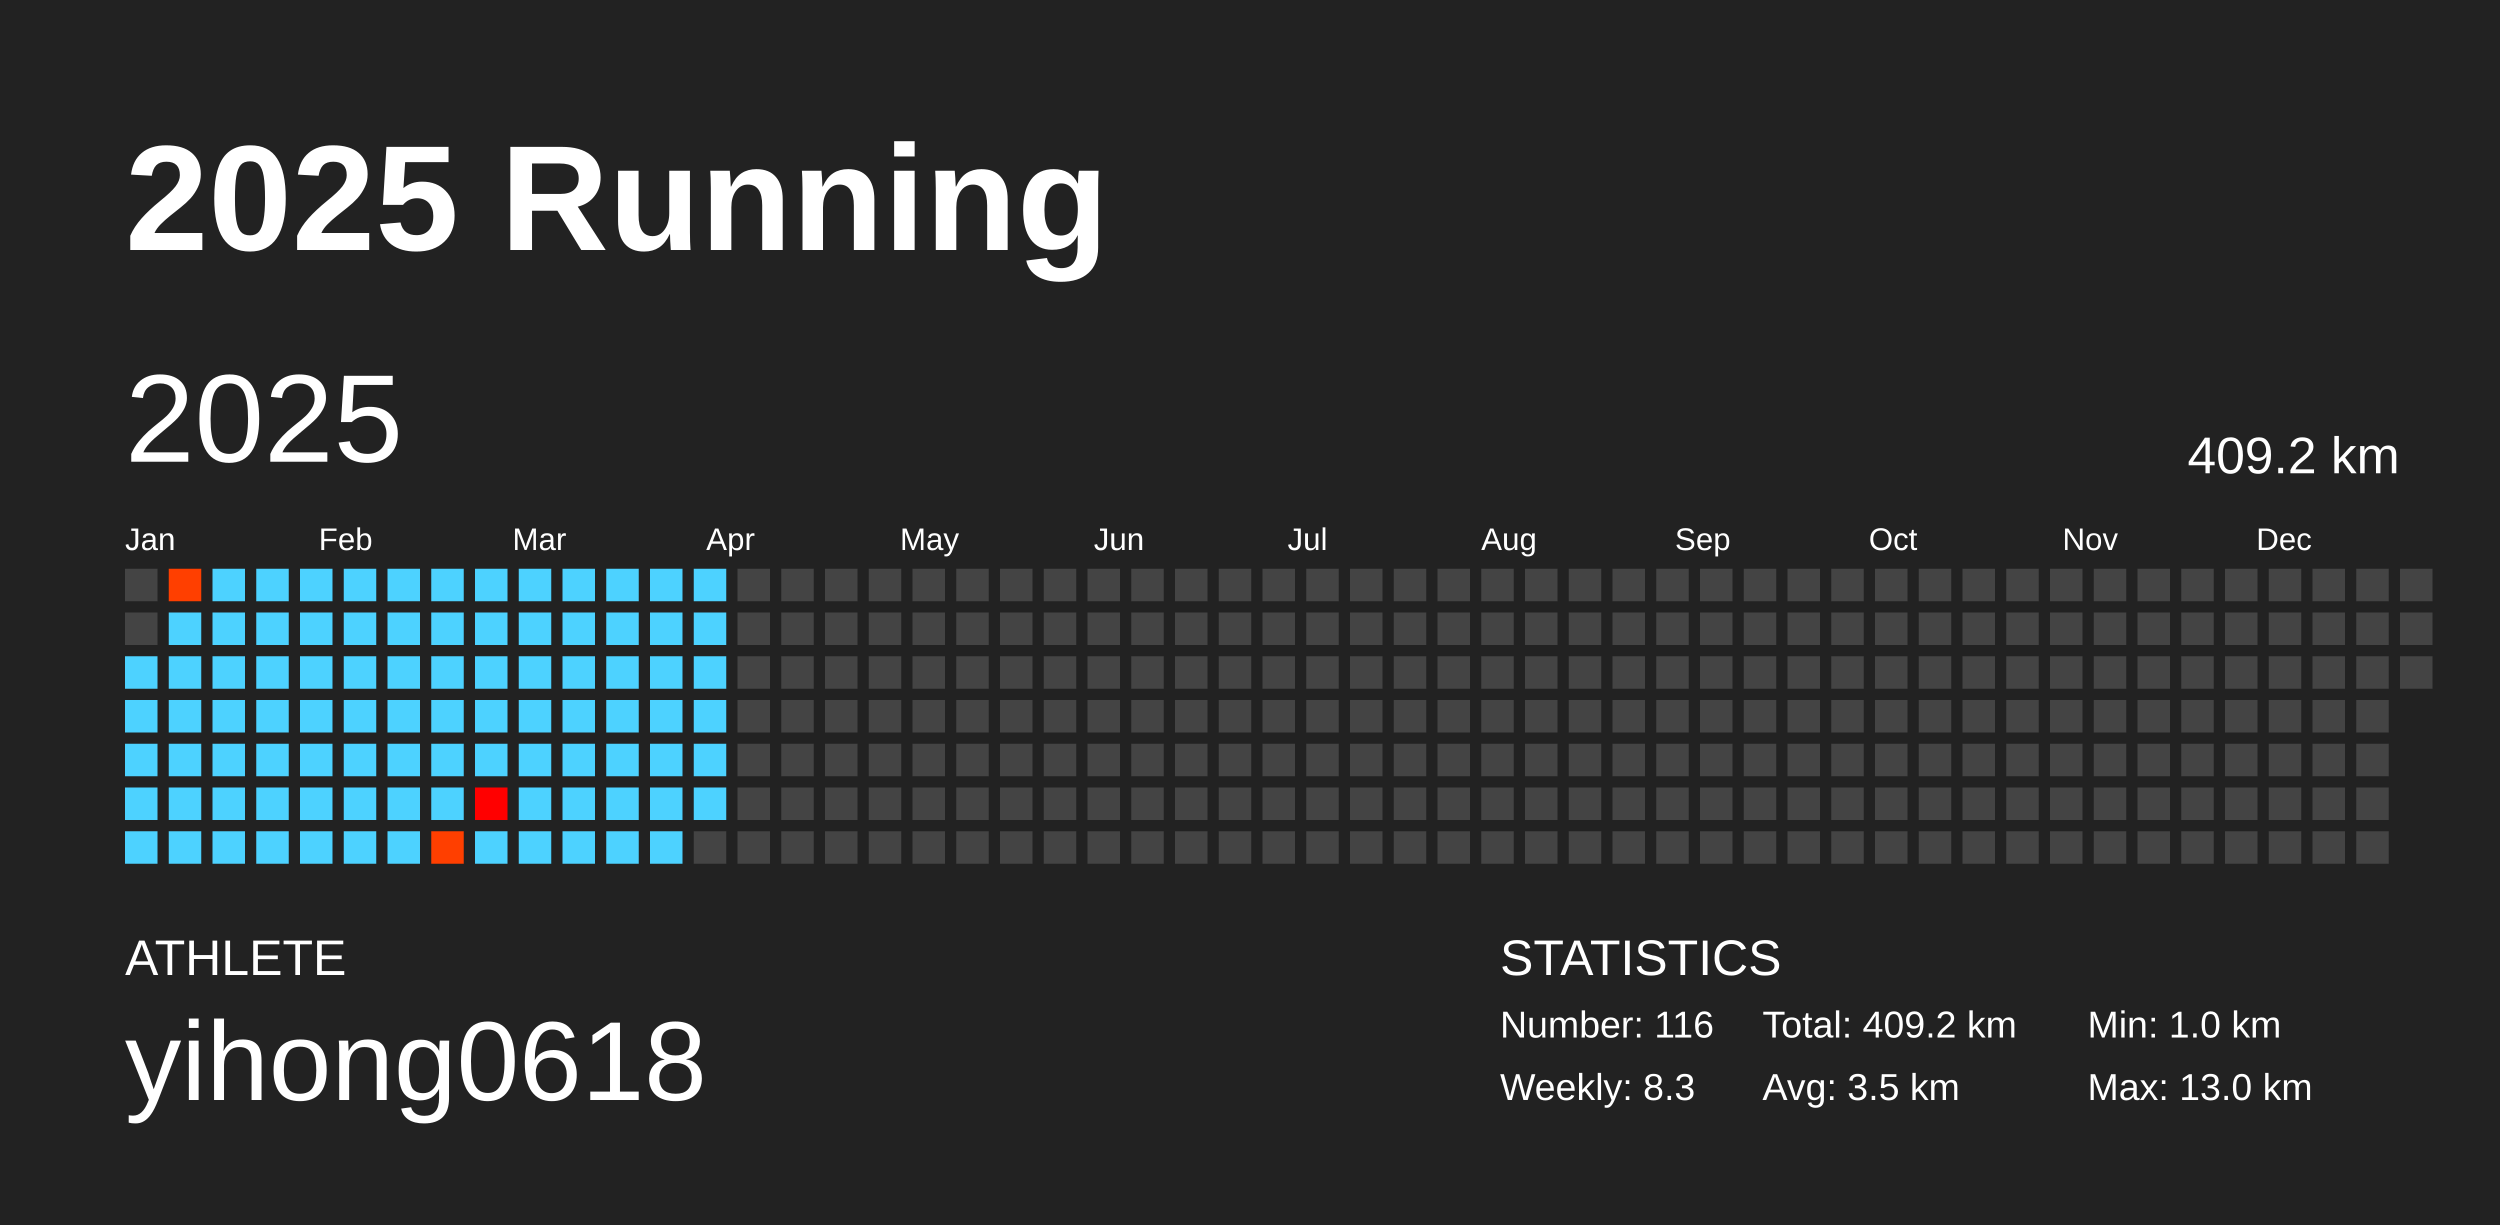
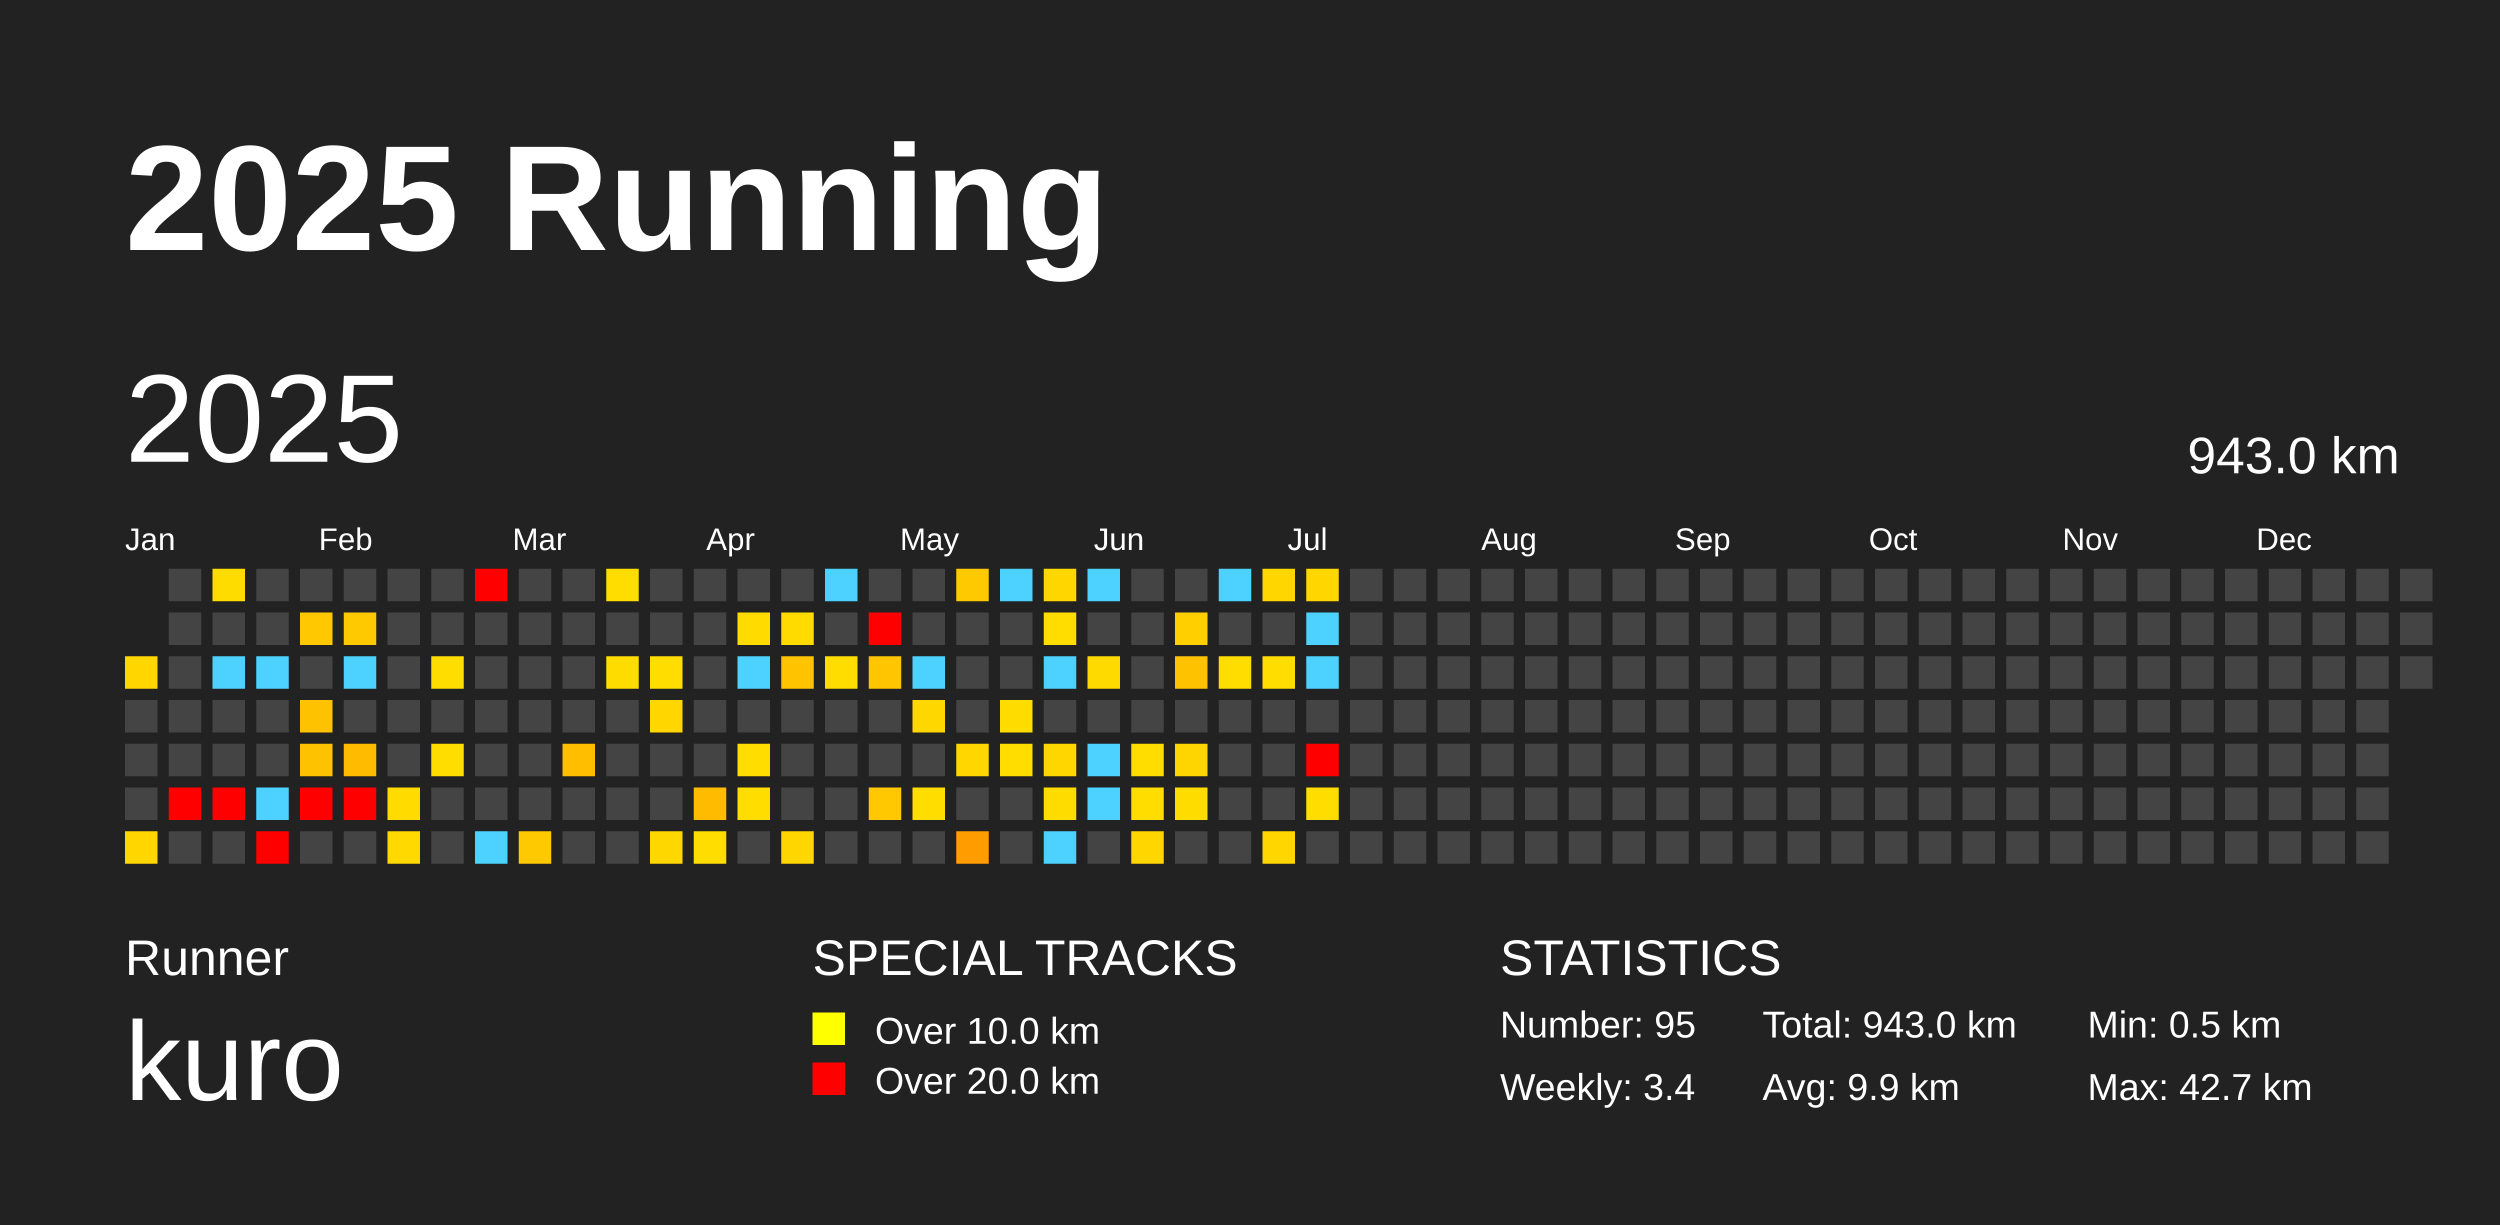
<svg xmlns="http://www.w3.org/2000/svg" baseProfile="full" height="98mm" version="1.1" viewBox="0,0,200,98" width="200mm">
  <defs />
  <rect fill="#222222" height="98" width="200" x="0" y="0" />
  <text fill="#FFFFFF" style="font-size:12px; font-family:Arial; font-weight:bold;" x="10" y="20">2025 Running</text>
-   <text fill="#FFFFFF" style="font-size:4px; font-family:Arial" x="10" y="78">ATHLETE</text>
-   <text fill="#FFFFFF" style="font-size:9px; font-family:Arial" x="10" y="88">yihong0618</text>
+   <text fill="#FFFFFF" style="font-size:4px; font-family:Arial" x="10" y="78">Runner</text>
+   <text fill="#FFFFFF" style="font-size:9px; font-family:Arial" x="10" y="88">kuro</text>
+   <text fill="#FFFFFF" style="font-size:4px; font-family:Arial" x="65" y="78">SPECIAL TRACKS</text>
+   <rect fill="yellow" height="2.6" width="2.6" x="65" y="81" />
+   <text fill="#FFFFFF" style="font-size:3px; font-family:Arial" x="70" y="83.5">Over 10.0 km</text>
+   <rect fill="red" height="2.6" width="2.6" x="65" y="85" />
+   <text fill="#FFFFFF" style="font-size:3px; font-family:Arial" x="70" y="87.5">Over 20.0 km</text>
  <text fill="#FFFFFF" style="font-size:4px; font-family:Arial" x="120" y="78">STATISTICS</text>
-   <text fill="#FFFFFF" style="font-size:3px; font-family:Arial" x="120" y="83">Number: 116</text>
-   <text fill="#FFFFFF" style="font-size:3px; font-family:Arial" x="120" y="88">Weekly: 8.3</text>
-   <text fill="#FFFFFF" style="font-size:3px; font-family:Arial" x="141" y="83">Total: 409.2 km</text>
-   <text fill="#FFFFFF" style="font-size:3px; font-family:Arial" x="141" y="88">Avg: 3.5 km</text>
-   <text fill="#FFFFFF" style="font-size:3px; font-family:Arial" x="167" y="83">Min: 1.0 km</text>
-   <text fill="#FFFFFF" style="font-size:3px; font-family:Arial" x="167" y="88">Max: 13.0 km</text>
+   <text fill="#FFFFFF" style="font-size:3px; font-family:Arial" x="120" y="83">Number: 95</text>
+   <text fill="#FFFFFF" style="font-size:3px; font-family:Arial" x="120" y="88">Weekly: 3.4</text>
+   <text fill="#FFFFFF" style="font-size:3px; font-family:Arial" x="141" y="83">Total: 943.0 km</text>
+   <text fill="#FFFFFF" style="font-size:3px; font-family:Arial" x="141" y="88">Avg: 9.9 km</text>
+   <text fill="#FFFFFF" style="font-size:3px; font-family:Arial" x="167" y="83">Min: 0.5 km</text>
+   <text fill="#FFFFFF" style="font-size:3px; font-family:Arial" x="167" y="88">Max: 42.7 km</text>
  <text dominant-baseline="hanging" fill="#FFFFFF" style="font-size:10.0px; font-family:Arial;" x="10" y="30">2025</text>
-   <text dominant-baseline="hanging" fill="#FFFFFF" style="font-size:4.125px; font-family:Arial;" x="175" y="35">409.2 km</text>
+   <text dominant-baseline="hanging" fill="#FFFFFF" style="font-size:4.125px; font-family:Arial;" x="175" y="35">943.0 km</text>
  <text fill="#FFFFFF" style="font-size:2.5px; font-family:Arial" x="10.0" y="44">Jan</text>
  <text fill="#FFFFFF" style="font-size:2.5px; font-family:Arial" x="25.5" y="44">Feb</text>
  <text fill="#FFFFFF" style="font-size:2.5px; font-family:Arial" x="41.0" y="44">Mar</text>
  <text fill="#FFFFFF" style="font-size:2.5px; font-family:Arial" x="56.5" y="44">Apr</text>
  <text fill="#FFFFFF" style="font-size:2.5px; font-family:Arial" x="72.0" y="44">May</text>
  <text fill="#FFFFFF" style="font-size:2.5px; font-family:Arial" x="87.5" y="44">Jun</text>
  <text fill="#FFFFFF" style="font-size:2.5px; font-family:Arial" x="103.0" y="44">Jul</text>
  <text fill="#FFFFFF" style="font-size:2.5px; font-family:Arial" x="118.5" y="44">Aug</text>
  <text fill="#FFFFFF" style="font-size:2.5px; font-family:Arial" x="134.0" y="44">Sep</text>
  <text fill="#FFFFFF" style="font-size:2.5px; font-family:Arial" x="149.5" y="44">Oct</text>
  <text fill="#FFFFFF" style="font-size:2.5px; font-family:Arial" x="165.0" y="44">Nov</text>
  <text fill="#FFFFFF" style="font-size:2.5px; font-family:Arial" x="180.5" y="44">Dec</text>
-   <rect fill="#444444" height="2.6" width="2.6" x="10.0" y="45.5" />
-   <rect fill="#444444" height="2.6" width="2.6" x="10.0" y="49.0" />
-   <rect fill="#4dd2ff" height="2.6" width="2.6" x="10.0" y="52.5" />
-   <rect fill="#4dd2ff" height="2.6" width="2.6" x="10.0" y="56.0" />
-   <rect fill="#4dd2ff" height="2.6" width="2.6" x="10.0" y="59.5" />
-   <rect fill="#4dd2ff" height="2.6" width="2.6" x="10.0" y="63.0" />
-   <rect fill="#4dd2ff" height="2.6" width="2.6" x="10.0" y="66.5" />
-   <rect fill="#ff3f00" height="2.6" width="2.6" x="13.5" y="45.5" />
-   <rect fill="#4dd2ff" height="2.6" width="2.6" x="13.5" y="49.0" />
-   <rect fill="#4dd2ff" height="2.6" width="2.6" x="13.5" y="52.5" />
-   <rect fill="#4dd2ff" height="2.6" width="2.6" x="13.5" y="56.0" />
-   <rect fill="#4dd2ff" height="2.6" width="2.6" x="13.5" y="59.5" />
-   <rect fill="#4dd2ff" height="2.6" width="2.6" x="13.5" y="63.0" />
-   <rect fill="#4dd2ff" height="2.6" width="2.6" x="13.5" y="66.5" />
-   <rect fill="#4dd2ff" height="2.6" width="2.6" x="17.0" y="45.5" />
-   <rect fill="#4dd2ff" height="2.6" width="2.6" x="17.0" y="49.0" />
+   <rect fill="#ffd600" height="2.6" width="2.6" x="10.0" y="52.5" />
+   <rect fill="#444444" height="2.6" width="2.6" x="10.0" y="56.0" />
+   <rect fill="#444444" height="2.6" width="2.6" x="10.0" y="59.5" />
+   <rect fill="#444444" height="2.6" width="2.6" x="10.0" y="63.0" />
+   <rect fill="#ffd600" height="2.6" width="2.6" x="10.0" y="66.5" />
+   <rect fill="#444444" height="2.6" width="2.6" x="13.5" y="45.5" />
+   <rect fill="#444444" height="2.6" width="2.6" x="13.5" y="49.0" />
+   <rect fill="#444444" height="2.6" width="2.6" x="13.5" y="52.5" />
+   <rect fill="#444444" height="2.6" width="2.6" x="13.5" y="56.0" />
+   <rect fill="#444444" height="2.6" width="2.6" x="13.5" y="59.5" />
+   <rect fill="red" height="2.6" width="2.6" x="13.5" y="63.0" />
+   <rect fill="#444444" height="2.6" width="2.6" x="13.5" y="66.5" />
+   <rect fill="#ffdc00" height="2.6" width="2.6" x="17.0" y="45.5" />
+   <rect fill="#444444" height="2.6" width="2.6" x="17.0" y="49.0" />
  <rect fill="#4dd2ff" height="2.6" width="2.6" x="17.0" y="52.5" />
-   <rect fill="#4dd2ff" height="2.6" width="2.6" x="17.0" y="56.0" />
-   <rect fill="#4dd2ff" height="2.6" width="2.6" x="17.0" y="59.5" />
-   <rect fill="#4dd2ff" height="2.6" width="2.6" x="17.0" y="63.0" />
-   <rect fill="#4dd2ff" height="2.6" width="2.6" x="17.0" y="66.5" />
-   <rect fill="#4dd2ff" height="2.6" width="2.6" x="20.5" y="45.5" />
-   <rect fill="#4dd2ff" height="2.6" width="2.6" x="20.5" y="49.0" />
+   <rect fill="#444444" height="2.6" width="2.6" x="17.0" y="56.0" />
+   <rect fill="#444444" height="2.6" width="2.6" x="17.0" y="59.5" />
+   <rect fill="red" height="2.6" width="2.6" x="17.0" y="63.0" />
+   <rect fill="#444444" height="2.6" width="2.6" x="17.0" y="66.5" />
+   <rect fill="#444444" height="2.6" width="2.6" x="20.5" y="45.5" />
+   <rect fill="#444444" height="2.6" width="2.6" x="20.5" y="49.0" />
  <rect fill="#4dd2ff" height="2.6" width="2.6" x="20.5" y="52.5" />
-   <rect fill="#4dd2ff" height="2.6" width="2.6" x="20.5" y="56.0" />
-   <rect fill="#4dd2ff" height="2.6" width="2.6" x="20.5" y="59.5" />
+   <rect fill="#444444" height="2.6" width="2.6" x="20.5" y="56.0" />
+   <rect fill="#444444" height="2.6" width="2.6" x="20.5" y="59.5" />
  <rect fill="#4dd2ff" height="2.6" width="2.6" x="20.5" y="63.0" />
-   <rect fill="#4dd2ff" height="2.6" width="2.6" x="20.5" y="66.5" />
-   <rect fill="#4dd2ff" height="2.6" width="2.6" x="24.0" y="45.5" />
-   <rect fill="#4dd2ff" height="2.6" width="2.6" x="24.0" y="49.0" />
-   <rect fill="#4dd2ff" height="2.6" width="2.6" x="24.0" y="52.5" />
-   <rect fill="#4dd2ff" height="2.6" width="2.6" x="24.0" y="56.0" />
-   <rect fill="#4dd2ff" height="2.6" width="2.6" x="24.0" y="59.5" />
-   <rect fill="#4dd2ff" height="2.6" width="2.6" x="24.0" y="63.0" />
-   <rect fill="#4dd2ff" height="2.6" width="2.6" x="24.0" y="66.5" />
-   <rect fill="#4dd2ff" height="2.6" width="2.6" x="27.5" y="45.5" />
-   <rect fill="#4dd2ff" height="2.6" width="2.6" x="27.5" y="49.0" />
+   <rect fill="red" height="2.6" width="2.6" x="20.5" y="66.5" />
+   <rect fill="#444444" height="2.6" width="2.6" x="24.0" y="45.5" />
+   <rect fill="#ffc800" height="2.6" width="2.6" x="24.0" y="49.0" />
+   <rect fill="#444444" height="2.6" width="2.6" x="24.0" y="52.5" />
+   <rect fill="#ffc200" height="2.6" width="2.6" x="24.0" y="56.0" />
+   <rect fill="#ffc200" height="2.6" width="2.6" x="24.0" y="59.5" />
+   <rect fill="red" height="2.6" width="2.6" x="24.0" y="63.0" />
+   <rect fill="#444444" height="2.6" width="2.6" x="24.0" y="66.5" />
+   <rect fill="#444444" height="2.6" width="2.6" x="27.5" y="45.5" />
+   <rect fill="#ffc900" height="2.6" width="2.6" x="27.5" y="49.0" />
  <rect fill="#4dd2ff" height="2.6" width="2.6" x="27.5" y="52.5" />
-   <rect fill="#4dd2ff" height="2.6" width="2.6" x="27.5" y="56.0" />
-   <rect fill="#4dd2ff" height="2.6" width="2.6" x="27.5" y="59.5" />
-   <rect fill="#4dd2ff" height="2.6" width="2.6" x="27.5" y="63.0" />
-   <rect fill="#4dd2ff" height="2.6" width="2.6" x="27.5" y="66.5" />
-   <rect fill="#4dd2ff" height="2.6" width="2.6" x="31.0" y="45.5" />
-   <rect fill="#4dd2ff" height="2.6" width="2.6" x="31.0" y="49.0" />
-   <rect fill="#4dd2ff" height="2.6" width="2.6" x="31.0" y="52.5" />
-   <rect fill="#4dd2ff" height="2.6" width="2.6" x="31.0" y="56.0" />
-   <rect fill="#4dd2ff" height="2.6" width="2.6" x="31.0" y="59.5" />
-   <rect fill="#4dd2ff" height="2.6" width="2.6" x="31.0" y="63.0" />
-   <rect fill="#4dd2ff" height="2.6" width="2.6" x="31.0" y="66.5" />
-   <rect fill="#4dd2ff" height="2.6" width="2.6" x="34.5" y="45.5" />
-   <rect fill="#4dd2ff" height="2.6" width="2.6" x="34.5" y="49.0" />
-   <rect fill="#4dd2ff" height="2.6" width="2.6" x="34.5" y="52.5" />
-   <rect fill="#4dd2ff" height="2.6" width="2.6" x="34.5" y="56.0" />
-   <rect fill="#4dd2ff" height="2.6" width="2.6" x="34.5" y="59.5" />
-   <rect fill="#4dd2ff" height="2.6" width="2.6" x="34.5" y="63.0" />
-   <rect fill="#ff3f00" height="2.6" width="2.6" x="34.5" y="66.5" />
-   <rect fill="#4dd2ff" height="2.6" width="2.6" x="38.0" y="45.5" />
-   <rect fill="#4dd2ff" height="2.6" width="2.6" x="38.0" y="49.0" />
-   <rect fill="#4dd2ff" height="2.6" width="2.6" x="38.0" y="52.5" />
-   <rect fill="#4dd2ff" height="2.6" width="2.6" x="38.0" y="56.0" />
-   <rect fill="#4dd2ff" height="2.6" width="2.6" x="38.0" y="59.5" />
-   <rect fill="#ff0000" height="2.6" width="2.6" x="38.0" y="63.0" />
+   <rect fill="#444444" height="2.6" width="2.6" x="27.5" y="56.0" />
+   <rect fill="#ffbb00" height="2.6" width="2.6" x="27.5" y="59.5" />
+   <rect fill="red" height="2.6" width="2.6" x="27.5" y="63.0" />
+   <rect fill="#444444" height="2.6" width="2.6" x="27.5" y="66.5" />
+   <rect fill="#444444" height="2.6" width="2.6" x="31.0" y="45.5" />
+   <rect fill="#444444" height="2.6" width="2.6" x="31.0" y="49.0" />
+   <rect fill="#444444" height="2.6" width="2.6" x="31.0" y="52.5" />
+   <rect fill="#444444" height="2.6" width="2.6" x="31.0" y="56.0" />
+   <rect fill="#444444" height="2.6" width="2.6" x="31.0" y="59.5" />
+   <rect fill="#ffdb00" height="2.6" width="2.6" x="31.0" y="63.0" />
+   <rect fill="#ffd900" height="2.6" width="2.6" x="31.0" y="66.5" />
+   <rect fill="#444444" height="2.6" width="2.6" x="34.5" y="45.5" />
+   <rect fill="#444444" height="2.6" width="2.6" x="34.5" y="49.0" />
+   <rect fill="#ffdd00" height="2.6" width="2.6" x="34.5" y="52.5" />
+   <rect fill="#444444" height="2.6" width="2.6" x="34.5" y="56.0" />
+   <rect fill="#ffdd00" height="2.6" width="2.6" x="34.5" y="59.5" />
+   <rect fill="#444444" height="2.6" width="2.6" x="34.5" y="63.0" />
+   <rect fill="#444444" height="2.6" width="2.6" x="34.5" y="66.5" />
+   <rect fill="red" height="2.6" width="2.6" x="38.0" y="45.5" />
+   <rect fill="#444444" height="2.6" width="2.6" x="38.0" y="49.0" />
+   <rect fill="#444444" height="2.6" width="2.6" x="38.0" y="52.5" />
+   <rect fill="#444444" height="2.6" width="2.6" x="38.0" y="56.0" />
+   <rect fill="#444444" height="2.6" width="2.6" x="38.0" y="59.5" />
+   <rect fill="#444444" height="2.6" width="2.6" x="38.0" y="63.0" />
  <rect fill="#4dd2ff" height="2.6" width="2.6" x="38.0" y="66.5" />
-   <rect fill="#4dd2ff" height="2.6" width="2.6" x="41.5" y="45.5" />
-   <rect fill="#4dd2ff" height="2.6" width="2.6" x="41.5" y="49.0" />
-   <rect fill="#4dd2ff" height="2.6" width="2.6" x="41.5" y="52.5" />
-   <rect fill="#4dd2ff" height="2.6" width="2.6" x="41.5" y="56.0" />
-   <rect fill="#4dd2ff" height="2.6" width="2.6" x="41.5" y="59.5" />
-   <rect fill="#4dd2ff" height="2.6" width="2.6" x="41.5" y="63.0" />
-   <rect fill="#4dd2ff" height="2.6" width="2.6" x="41.5" y="66.5" />
-   <rect fill="#4dd2ff" height="2.6" width="2.6" x="45.0" y="45.5" />
-   <rect fill="#4dd2ff" height="2.6" width="2.6" x="45.0" y="49.0" />
-   <rect fill="#4dd2ff" height="2.6" width="2.6" x="45.0" y="52.5" />
-   <rect fill="#4dd2ff" height="2.6" width="2.6" x="45.0" y="56.0" />
-   <rect fill="#4dd2ff" height="2.6" width="2.6" x="45.0" y="59.5" />
-   <rect fill="#4dd2ff" height="2.6" width="2.6" x="45.0" y="63.0" />
-   <rect fill="#4dd2ff" height="2.6" width="2.6" x="45.0" y="66.5" />
-   <rect fill="#4dd2ff" height="2.6" width="2.6" x="48.5" y="45.5" />
-   <rect fill="#4dd2ff" height="2.6" width="2.6" x="48.5" y="49.0" />
-   <rect fill="#4dd2ff" height="2.6" width="2.6" x="48.5" y="52.5" />
-   <rect fill="#4dd2ff" height="2.6" width="2.6" x="48.5" y="56.0" />
-   <rect fill="#4dd2ff" height="2.6" width="2.6" x="48.5" y="59.5" />
-   <rect fill="#4dd2ff" height="2.6" width="2.6" x="48.5" y="63.0" />
-   <rect fill="#4dd2ff" height="2.6" width="2.6" x="48.5" y="66.5" />
-   <rect fill="#4dd2ff" height="2.6" width="2.6" x="52.0" y="45.5" />
-   <rect fill="#4dd2ff" height="2.6" width="2.6" x="52.0" y="49.0" />
-   <rect fill="#4dd2ff" height="2.6" width="2.6" x="52.0" y="52.5" />
-   <rect fill="#4dd2ff" height="2.6" width="2.6" x="52.0" y="56.0" />
-   <rect fill="#4dd2ff" height="2.6" width="2.6" x="52.0" y="59.5" />
-   <rect fill="#4dd2ff" height="2.6" width="2.6" x="52.0" y="63.0" />
-   <rect fill="#4dd2ff" height="2.6" width="2.6" x="52.0" y="66.5" />
-   <rect fill="#4dd2ff" height="2.6" width="2.6" x="55.5" y="45.5" />
-   <rect fill="#4dd2ff" height="2.6" width="2.6" x="55.5" y="49.0" />
-   <rect fill="#4dd2ff" height="2.6" width="2.6" x="55.5" y="52.5" />
-   <rect fill="#4dd2ff" height="2.6" width="2.6" x="55.5" y="56.0" />
-   <rect fill="#4dd2ff" height="2.6" width="2.6" x="55.5" y="59.5" />
-   <rect fill="#4dd2ff" height="2.6" width="2.6" x="55.5" y="63.0" />
-   <rect fill="#444444" height="2.6" width="2.6" x="55.5" y="66.5" />
+   <rect fill="#444444" height="2.6" width="2.6" x="41.5" y="45.5" />
+   <rect fill="#444444" height="2.6" width="2.6" x="41.5" y="49.0" />
+   <rect fill="#444444" height="2.6" width="2.6" x="41.5" y="52.5" />
+   <rect fill="#444444" height="2.6" width="2.6" x="41.5" y="56.0" />
+   <rect fill="#444444" height="2.6" width="2.6" x="41.5" y="59.5" />
+   <rect fill="#444444" height="2.6" width="2.6" x="41.5" y="63.0" />
+   <rect fill="#ffc900" height="2.6" width="2.6" x="41.5" y="66.5" />
+   <rect fill="#444444" height="2.6" width="2.6" x="45.0" y="45.5" />
+   <rect fill="#444444" height="2.6" width="2.6" x="45.0" y="49.0" />
+   <rect fill="#444444" height="2.6" width="2.6" x="45.0" y="52.5" />
+   <rect fill="#444444" height="2.6" width="2.6" x="45.0" y="56.0" />
+   <rect fill="#ffbe00" height="2.6" width="2.6" x="45.0" y="59.5" />
+   <rect fill="#444444" height="2.6" width="2.6" x="45.0" y="63.0" />
+   <rect fill="#444444" height="2.6" width="2.6" x="45.0" y="66.5" />
+   <rect fill="#ffdd00" height="2.6" width="2.6" x="48.5" y="45.5" />
+   <rect fill="#444444" height="2.6" width="2.6" x="48.5" y="49.0" />
+   <rect fill="#ffdc00" height="2.6" width="2.6" x="48.5" y="52.5" />
+   <rect fill="#444444" height="2.6" width="2.6" x="48.5" y="56.0" />
+   <rect fill="#444444" height="2.6" width="2.6" x="48.5" y="59.5" />
+   <rect fill="#444444" height="2.6" width="2.6" x="48.5" y="63.0" />
+   <rect fill="#444444" height="2.6" width="2.6" x="48.5" y="66.5" />
+   <rect fill="#444444" height="2.6" width="2.6" x="52.0" y="45.5" />
+   <rect fill="#444444" height="2.6" width="2.6" x="52.0" y="49.0" />
+   <rect fill="#ffdd00" height="2.6" width="2.6" x="52.0" y="52.5" />
+   <rect fill="#ffd600" height="2.6" width="2.6" x="52.0" y="56.0" />
+   <rect fill="#444444" height="2.6" width="2.6" x="52.0" y="59.5" />
+   <rect fill="#444444" height="2.6" width="2.6" x="52.0" y="63.0" />
+   <rect fill="#ffd700" height="2.6" width="2.6" x="52.0" y="66.5" />
+   <rect fill="#444444" height="2.6" width="2.6" x="55.5" y="45.5" />
+   <rect fill="#444444" height="2.6" width="2.6" x="55.5" y="49.0" />
+   <rect fill="#444444" height="2.6" width="2.6" x="55.5" y="52.5" />
+   <rect fill="#444444" height="2.6" width="2.6" x="55.5" y="56.0" />
+   <rect fill="#444444" height="2.6" width="2.6" x="55.5" y="59.5" />
+   <rect fill="#ffbb00" height="2.6" width="2.6" x="55.5" y="63.0" />
+   <rect fill="#ffdd00" height="2.6" width="2.6" x="55.5" y="66.5" />
  <rect fill="#444444" height="2.6" width="2.6" x="59.0" y="45.5" />
-   <rect fill="#444444" height="2.6" width="2.6" x="59.0" y="49.0" />
-   <rect fill="#444444" height="2.6" width="2.6" x="59.0" y="52.5" />
+   <rect fill="#ffdb00" height="2.6" width="2.6" x="59.0" y="49.0" />
+   <rect fill="#4dd2ff" height="2.6" width="2.6" x="59.0" y="52.5" />
  <rect fill="#444444" height="2.6" width="2.6" x="59.0" y="56.0" />
-   <rect fill="#444444" height="2.6" width="2.6" x="59.0" y="59.5" />
-   <rect fill="#444444" height="2.6" width="2.6" x="59.0" y="63.0" />
+   <rect fill="#ffdd00" height="2.6" width="2.6" x="59.0" y="59.5" />
+   <rect fill="#ffdd00" height="2.6" width="2.6" x="59.0" y="63.0" />
  <rect fill="#444444" height="2.6" width="2.6" x="59.0" y="66.5" />
  <rect fill="#444444" height="2.6" width="2.6" x="62.5" y="45.5" />
-   <rect fill="#444444" height="2.6" width="2.6" x="62.5" y="49.0" />
-   <rect fill="#444444" height="2.6" width="2.6" x="62.5" y="52.5" />
+   <rect fill="#ffdb00" height="2.6" width="2.6" x="62.5" y="49.0" />
+   <rect fill="#ffc300" height="2.6" width="2.6" x="62.5" y="52.5" />
  <rect fill="#444444" height="2.6" width="2.6" x="62.5" y="56.0" />
  <rect fill="#444444" height="2.6" width="2.6" x="62.5" y="59.5" />
  <rect fill="#444444" height="2.6" width="2.6" x="62.5" y="63.0" />
-   <rect fill="#444444" height="2.6" width="2.6" x="62.5" y="66.5" />
-   <rect fill="#444444" height="2.6" width="2.6" x="66.0" y="45.5" />
+   <rect fill="#ffd600" height="2.6" width="2.6" x="62.5" y="66.5" />
+   <rect fill="#4dd2ff" height="2.6" width="2.6" x="66.0" y="45.5" />
  <rect fill="#444444" height="2.6" width="2.6" x="66.0" y="49.0" />
-   <rect fill="#444444" height="2.6" width="2.6" x="66.0" y="52.5" />
+   <rect fill="#ffdd00" height="2.6" width="2.6" x="66.0" y="52.5" />
  <rect fill="#444444" height="2.6" width="2.6" x="66.0" y="56.0" />
  <rect fill="#444444" height="2.6" width="2.6" x="66.0" y="59.5" />
  <rect fill="#444444" height="2.6" width="2.6" x="66.0" y="63.0" />
  <rect fill="#444444" height="2.6" width="2.6" x="66.0" y="66.5" />
  <rect fill="#444444" height="2.6" width="2.6" x="69.5" y="45.5" />
-   <rect fill="#444444" height="2.6" width="2.6" x="69.5" y="49.0" />
-   <rect fill="#444444" height="2.6" width="2.6" x="69.5" y="52.5" />
+   <rect fill="red" height="2.6" width="2.6" x="69.5" y="49.0" />
+   <rect fill="#ffc500" height="2.6" width="2.6" x="69.5" y="52.5" />
  <rect fill="#444444" height="2.6" width="2.6" x="69.5" y="56.0" />
  <rect fill="#444444" height="2.6" width="2.6" x="69.5" y="59.5" />
-   <rect fill="#444444" height="2.6" width="2.6" x="69.5" y="63.0" />
+   <rect fill="#ffc800" height="2.6" width="2.6" x="69.5" y="63.0" />
  <rect fill="#444444" height="2.6" width="2.6" x="69.5" y="66.5" />
  <rect fill="#444444" height="2.6" width="2.6" x="73.0" y="45.5" />
  <rect fill="#444444" height="2.6" width="2.6" x="73.0" y="49.0" />
-   <rect fill="#444444" height="2.6" width="2.6" x="73.0" y="52.5" />
-   <rect fill="#444444" height="2.6" width="2.6" x="73.0" y="56.0" />
+   <rect fill="#4dd2ff" height="2.6" width="2.6" x="73.0" y="52.5" />
+   <rect fill="#ffd700" height="2.6" width="2.6" x="73.0" y="56.0" />
  <rect fill="#444444" height="2.6" width="2.6" x="73.0" y="59.5" />
-   <rect fill="#444444" height="2.6" width="2.6" x="73.0" y="63.0" />
+   <rect fill="#ffdd00" height="2.6" width="2.6" x="73.0" y="63.0" />
  <rect fill="#444444" height="2.6" width="2.6" x="73.0" y="66.5" />
-   <rect fill="#444444" height="2.6" width="2.6" x="76.5" y="45.5" />
+   <rect fill="#ffc900" height="2.6" width="2.6" x="76.5" y="45.5" />
  <rect fill="#444444" height="2.6" width="2.6" x="76.5" y="49.0" />
  <rect fill="#444444" height="2.6" width="2.6" x="76.5" y="52.5" />
  <rect fill="#444444" height="2.6" width="2.6" x="76.5" y="56.0" />
-   <rect fill="#444444" height="2.6" width="2.6" x="76.5" y="59.5" />
+   <rect fill="#ffd600" height="2.6" width="2.6" x="76.5" y="59.5" />
  <rect fill="#444444" height="2.6" width="2.6" x="76.5" y="63.0" />
-   <rect fill="#444444" height="2.6" width="2.6" x="76.5" y="66.5" />
-   <rect fill="#444444" height="2.6" width="2.6" x="80.0" y="45.5" />
+   <rect fill="#ff9c00" height="2.6" width="2.6" x="76.5" y="66.5" />
+   <rect fill="#4dd2ff" height="2.6" width="2.6" x="80.0" y="45.5" />
  <rect fill="#444444" height="2.6" width="2.6" x="80.0" y="49.0" />
  <rect fill="#444444" height="2.6" width="2.6" x="80.0" y="52.5" />
-   <rect fill="#444444" height="2.6" width="2.6" x="80.0" y="56.0" />
-   <rect fill="#444444" height="2.6" width="2.6" x="80.0" y="59.5" />
+   <rect fill="#ffdc00" height="2.6" width="2.6" x="80.0" y="56.0" />
+   <rect fill="#ffdd00" height="2.6" width="2.6" x="80.0" y="59.5" />
  <rect fill="#444444" height="2.6" width="2.6" x="80.0" y="63.0" />
  <rect fill="#444444" height="2.6" width="2.6" x="80.0" y="66.5" />
-   <rect fill="#444444" height="2.6" width="2.6" x="83.5" y="45.5" />
-   <rect fill="#444444" height="2.6" width="2.6" x="83.5" y="49.0" />
-   <rect fill="#444444" height="2.6" width="2.6" x="83.5" y="52.5" />
+   <rect fill="#ffd600" height="2.6" width="2.6" x="83.5" y="45.5" />
+   <rect fill="#ffdd00" height="2.6" width="2.6" x="83.5" y="49.0" />
+   <rect fill="#4dd2ff" height="2.6" width="2.6" x="83.5" y="52.5" />
  <rect fill="#444444" height="2.6" width="2.6" x="83.5" y="56.0" />
-   <rect fill="#444444" height="2.6" width="2.6" x="83.5" y="59.5" />
-   <rect fill="#444444" height="2.6" width="2.6" x="83.5" y="63.0" />
-   <rect fill="#444444" height="2.6" width="2.6" x="83.5" y="66.5" />
-   <rect fill="#444444" height="2.6" width="2.6" x="87.0" y="45.5" />
+   <rect fill="#ffd600" height="2.6" width="2.6" x="83.5" y="59.5" />
+   <rect fill="#ffdc00" height="2.6" width="2.6" x="83.5" y="63.0" />
+   <rect fill="#4dd2ff" height="2.6" width="2.6" x="83.5" y="66.5" />
+   <rect fill="#4dd2ff" height="2.6" width="2.6" x="87.0" y="45.5" />
  <rect fill="#444444" height="2.6" width="2.6" x="87.0" y="49.0" />
-   <rect fill="#444444" height="2.6" width="2.6" x="87.0" y="52.5" />
+   <rect fill="#ffda00" height="2.6" width="2.6" x="87.0" y="52.5" />
  <rect fill="#444444" height="2.6" width="2.6" x="87.0" y="56.0" />
-   <rect fill="#444444" height="2.6" width="2.6" x="87.0" y="59.5" />
-   <rect fill="#444444" height="2.6" width="2.6" x="87.0" y="63.0" />
+   <rect fill="#4dd2ff" height="2.6" width="2.6" x="87.0" y="59.5" />
+   <rect fill="#4dd2ff" height="2.6" width="2.6" x="87.0" y="63.0" />
  <rect fill="#444444" height="2.6" width="2.6" x="87.0" y="66.5" />
  <rect fill="#444444" height="2.6" width="2.6" x="90.5" y="45.5" />
  <rect fill="#444444" height="2.6" width="2.6" x="90.5" y="49.0" />
  <rect fill="#444444" height="2.6" width="2.6" x="90.5" y="52.5" />
  <rect fill="#444444" height="2.6" width="2.6" x="90.5" y="56.0" />
-   <rect fill="#444444" height="2.6" width="2.6" x="90.5" y="59.5" />
-   <rect fill="#444444" height="2.6" width="2.6" x="90.5" y="63.0" />
-   <rect fill="#444444" height="2.6" width="2.6" x="90.5" y="66.5" />
+   <rect fill="#ffdd00" height="2.6" width="2.6" x="90.5" y="59.5" />
+   <rect fill="#ffdd00" height="2.6" width="2.6" x="90.5" y="63.0" />
+   <rect fill="#ffd600" height="2.6" width="2.6" x="90.5" y="66.5" />
  <rect fill="#444444" height="2.6" width="2.6" x="94.0" y="45.5" />
-   <rect fill="#444444" height="2.6" width="2.6" x="94.0" y="49.0" />
-   <rect fill="#444444" height="2.6" width="2.6" x="94.0" y="52.5" />
+   <rect fill="#ffcf00" height="2.6" width="2.6" x="94.0" y="49.0" />
+   <rect fill="#ffc200" height="2.6" width="2.6" x="94.0" y="52.5" />
  <rect fill="#444444" height="2.6" width="2.6" x="94.0" y="56.0" />
-   <rect fill="#444444" height="2.6" width="2.6" x="94.0" y="59.5" />
-   <rect fill="#444444" height="2.6" width="2.6" x="94.0" y="63.0" />
+   <rect fill="#ffd500" height="2.6" width="2.6" x="94.0" y="59.5" />
+   <rect fill="#ffdc00" height="2.6" width="2.6" x="94.0" y="63.0" />
  <rect fill="#444444" height="2.6" width="2.6" x="94.0" y="66.5" />
-   <rect fill="#444444" height="2.6" width="2.6" x="97.5" y="45.5" />
+   <rect fill="#4dd2ff" height="2.6" width="2.6" x="97.5" y="45.5" />
  <rect fill="#444444" height="2.6" width="2.6" x="97.5" y="49.0" />
-   <rect fill="#444444" height="2.6" width="2.6" x="97.5" y="52.5" />
+   <rect fill="#ffdd00" height="2.6" width="2.6" x="97.5" y="52.5" />
  <rect fill="#444444" height="2.6" width="2.6" x="97.5" y="56.0" />
  <rect fill="#444444" height="2.6" width="2.6" x="97.5" y="59.5" />
  <rect fill="#444444" height="2.6" width="2.6" x="97.5" y="63.0" />
  <rect fill="#444444" height="2.6" width="2.6" x="97.5" y="66.5" />
-   <rect fill="#444444" height="2.6" width="2.6" x="101.0" y="45.5" />
+   <rect fill="#ffd600" height="2.6" width="2.6" x="101.0" y="45.5" />
  <rect fill="#444444" height="2.6" width="2.6" x="101.0" y="49.0" />
-   <rect fill="#444444" height="2.6" width="2.6" x="101.0" y="52.5" />
+   <rect fill="#ffdd00" height="2.6" width="2.6" x="101.0" y="52.5" />
  <rect fill="#444444" height="2.6" width="2.6" x="101.0" y="56.0" />
  <rect fill="#444444" height="2.6" width="2.6" x="101.0" y="59.5" />
  <rect fill="#444444" height="2.6" width="2.6" x="101.0" y="63.0" />
-   <rect fill="#444444" height="2.6" width="2.6" x="101.0" y="66.5" />
-   <rect fill="#444444" height="2.6" width="2.6" x="104.5" y="45.5" />
-   <rect fill="#444444" height="2.6" width="2.6" x="104.5" y="49.0" />
-   <rect fill="#444444" height="2.6" width="2.6" x="104.5" y="52.5" />
+   <rect fill="#ffd600" height="2.6" width="2.6" x="101.0" y="66.5" />
+   <rect fill="#ffd600" height="2.6" width="2.6" x="104.5" y="45.5" />
+   <rect fill="#4dd2ff" height="2.6" width="2.6" x="104.5" y="49.0" />
+   <rect fill="#4dd2ff" height="2.6" width="2.6" x="104.5" y="52.5" />
  <rect fill="#444444" height="2.6" width="2.6" x="104.5" y="56.0" />
-   <rect fill="#444444" height="2.6" width="2.6" x="104.5" y="59.5" />
-   <rect fill="#444444" height="2.6" width="2.6" x="104.5" y="63.0" />
+   <rect fill="red" height="2.6" width="2.6" x="104.5" y="59.5" />
+   <rect fill="#ffdd00" height="2.6" width="2.6" x="104.5" y="63.0" />
  <rect fill="#444444" height="2.6" width="2.6" x="104.5" y="66.5" />
  <rect fill="#444444" height="2.6" width="2.6" x="108.0" y="45.5" />
  <rect fill="#444444" height="2.6" width="2.6" x="108.0" y="49.0" />
  <rect fill="#444444" height="2.6" width="2.6" x="108.0" y="52.5" />
  <rect fill="#444444" height="2.6" width="2.6" x="108.0" y="56.0" />
  <rect fill="#444444" height="2.6" width="2.6" x="108.0" y="59.5" />
  <rect fill="#444444" height="2.6" width="2.6" x="108.0" y="63.0" />
  <rect fill="#444444" height="2.6" width="2.6" x="108.0" y="66.5" />
  <rect fill="#444444" height="2.6" width="2.6" x="111.5" y="45.5" />
  <rect fill="#444444" height="2.6" width="2.6" x="111.5" y="49.0" />
  <rect fill="#444444" height="2.6" width="2.6" x="111.5" y="52.5" />
  <rect fill="#444444" height="2.6" width="2.6" x="111.5" y="56.0" />
  <rect fill="#444444" height="2.6" width="2.6" x="111.5" y="59.5" />
  <rect fill="#444444" height="2.6" width="2.6" x="111.5" y="63.0" />
  <rect fill="#444444" height="2.6" width="2.6" x="111.5" y="66.5" />
  <rect fill="#444444" height="2.6" width="2.6" x="115.0" y="45.5" />
  <rect fill="#444444" height="2.6" width="2.6" x="115.0" y="49.0" />
  <rect fill="#444444" height="2.6" width="2.6" x="115.0" y="52.5" />
  <rect fill="#444444" height="2.6" width="2.6" x="115.0" y="56.0" />
  <rect fill="#444444" height="2.6" width="2.6" x="115.0" y="59.5" />
  <rect fill="#444444" height="2.6" width="2.6" x="115.0" y="63.0" />
  <rect fill="#444444" height="2.6" width="2.6" x="115.0" y="66.5" />
  <rect fill="#444444" height="2.6" width="2.6" x="118.5" y="45.5" />
  <rect fill="#444444" height="2.6" width="2.6" x="118.5" y="49.0" />
  <rect fill="#444444" height="2.6" width="2.6" x="118.5" y="52.5" />
  <rect fill="#444444" height="2.6" width="2.6" x="118.5" y="56.0" />
  <rect fill="#444444" height="2.6" width="2.6" x="118.5" y="59.5" />
  <rect fill="#444444" height="2.6" width="2.6" x="118.5" y="63.0" />
  <rect fill="#444444" height="2.6" width="2.6" x="118.5" y="66.5" />
  <rect fill="#444444" height="2.6" width="2.6" x="122.0" y="45.5" />
  <rect fill="#444444" height="2.6" width="2.6" x="122.0" y="49.0" />
  <rect fill="#444444" height="2.6" width="2.6" x="122.0" y="52.5" />
  <rect fill="#444444" height="2.6" width="2.6" x="122.0" y="56.0" />
  <rect fill="#444444" height="2.6" width="2.6" x="122.0" y="59.5" />
  <rect fill="#444444" height="2.6" width="2.6" x="122.0" y="63.0" />
  <rect fill="#444444" height="2.6" width="2.6" x="122.0" y="66.5" />
  <rect fill="#444444" height="2.6" width="2.6" x="125.5" y="45.5" />
  <rect fill="#444444" height="2.6" width="2.6" x="125.5" y="49.0" />
  <rect fill="#444444" height="2.6" width="2.6" x="125.5" y="52.5" />
  <rect fill="#444444" height="2.6" width="2.6" x="125.5" y="56.0" />
  <rect fill="#444444" height="2.6" width="2.6" x="125.5" y="59.5" />
  <rect fill="#444444" height="2.6" width="2.6" x="125.5" y="63.0" />
  <rect fill="#444444" height="2.6" width="2.6" x="125.5" y="66.5" />
  <rect fill="#444444" height="2.6" width="2.6" x="129.0" y="45.5" />
  <rect fill="#444444" height="2.6" width="2.6" x="129.0" y="49.0" />
  <rect fill="#444444" height="2.6" width="2.6" x="129.0" y="52.5" />
  <rect fill="#444444" height="2.6" width="2.6" x="129.0" y="56.0" />
  <rect fill="#444444" height="2.6" width="2.6" x="129.0" y="59.5" />
  <rect fill="#444444" height="2.6" width="2.6" x="129.0" y="63.0" />
  <rect fill="#444444" height="2.6" width="2.6" x="129.0" y="66.5" />
  <rect fill="#444444" height="2.6" width="2.6" x="132.5" y="45.5" />
  <rect fill="#444444" height="2.6" width="2.6" x="132.5" y="49.0" />
  <rect fill="#444444" height="2.6" width="2.6" x="132.5" y="52.5" />
  <rect fill="#444444" height="2.6" width="2.6" x="132.5" y="56.0" />
  <rect fill="#444444" height="2.6" width="2.6" x="132.5" y="59.5" />
  <rect fill="#444444" height="2.6" width="2.6" x="132.5" y="63.0" />
  <rect fill="#444444" height="2.6" width="2.6" x="132.5" y="66.5" />
  <rect fill="#444444" height="2.6" width="2.6" x="136.0" y="45.5" />
  <rect fill="#444444" height="2.6" width="2.6" x="136.0" y="49.0" />
  <rect fill="#444444" height="2.6" width="2.6" x="136.0" y="52.5" />
  <rect fill="#444444" height="2.6" width="2.6" x="136.0" y="56.0" />
  <rect fill="#444444" height="2.6" width="2.6" x="136.0" y="59.5" />
  <rect fill="#444444" height="2.6" width="2.6" x="136.0" y="63.0" />
  <rect fill="#444444" height="2.6" width="2.6" x="136.0" y="66.5" />
  <rect fill="#444444" height="2.6" width="2.6" x="139.5" y="45.5" />
  <rect fill="#444444" height="2.6" width="2.6" x="139.5" y="49.0" />
  <rect fill="#444444" height="2.6" width="2.6" x="139.5" y="52.5" />
  <rect fill="#444444" height="2.6" width="2.6" x="139.5" y="56.0" />
  <rect fill="#444444" height="2.6" width="2.6" x="139.5" y="59.5" />
  <rect fill="#444444" height="2.6" width="2.6" x="139.5" y="63.0" />
  <rect fill="#444444" height="2.6" width="2.6" x="139.5" y="66.5" />
  <rect fill="#444444" height="2.6" width="2.6" x="143.0" y="45.5" />
  <rect fill="#444444" height="2.6" width="2.6" x="143.0" y="49.0" />
  <rect fill="#444444" height="2.6" width="2.6" x="143.0" y="52.5" />
  <rect fill="#444444" height="2.6" width="2.6" x="143.0" y="56.0" />
  <rect fill="#444444" height="2.6" width="2.6" x="143.0" y="59.5" />
  <rect fill="#444444" height="2.6" width="2.6" x="143.0" y="63.0" />
  <rect fill="#444444" height="2.6" width="2.6" x="143.0" y="66.5" />
  <rect fill="#444444" height="2.6" width="2.6" x="146.5" y="45.5" />
  <rect fill="#444444" height="2.6" width="2.6" x="146.5" y="49.0" />
  <rect fill="#444444" height="2.6" width="2.6" x="146.5" y="52.5" />
  <rect fill="#444444" height="2.6" width="2.6" x="146.5" y="56.0" />
  <rect fill="#444444" height="2.6" width="2.6" x="146.5" y="59.5" />
  <rect fill="#444444" height="2.6" width="2.6" x="146.5" y="63.0" />
  <rect fill="#444444" height="2.6" width="2.6" x="146.5" y="66.5" />
  <rect fill="#444444" height="2.6" width="2.6" x="150.0" y="45.5" />
  <rect fill="#444444" height="2.6" width="2.6" x="150.0" y="49.0" />
  <rect fill="#444444" height="2.6" width="2.6" x="150.0" y="52.5" />
  <rect fill="#444444" height="2.6" width="2.6" x="150.0" y="56.0" />
  <rect fill="#444444" height="2.6" width="2.6" x="150.0" y="59.5" />
  <rect fill="#444444" height="2.6" width="2.6" x="150.0" y="63.0" />
  <rect fill="#444444" height="2.6" width="2.6" x="150.0" y="66.5" />
  <rect fill="#444444" height="2.6" width="2.6" x="153.5" y="45.5" />
  <rect fill="#444444" height="2.6" width="2.6" x="153.5" y="49.0" />
  <rect fill="#444444" height="2.6" width="2.6" x="153.5" y="52.5" />
  <rect fill="#444444" height="2.6" width="2.6" x="153.5" y="56.0" />
  <rect fill="#444444" height="2.6" width="2.6" x="153.5" y="59.5" />
  <rect fill="#444444" height="2.6" width="2.6" x="153.5" y="63.0" />
  <rect fill="#444444" height="2.6" width="2.6" x="153.5" y="66.5" />
  <rect fill="#444444" height="2.6" width="2.6" x="157.0" y="45.5" />
  <rect fill="#444444" height="2.6" width="2.6" x="157.0" y="49.0" />
  <rect fill="#444444" height="2.6" width="2.6" x="157.0" y="52.5" />
  <rect fill="#444444" height="2.6" width="2.6" x="157.0" y="56.0" />
  <rect fill="#444444" height="2.6" width="2.6" x="157.0" y="59.5" />
  <rect fill="#444444" height="2.6" width="2.6" x="157.0" y="63.0" />
  <rect fill="#444444" height="2.6" width="2.6" x="157.0" y="66.5" />
  <rect fill="#444444" height="2.6" width="2.6" x="160.5" y="45.5" />
  <rect fill="#444444" height="2.6" width="2.6" x="160.5" y="49.0" />
  <rect fill="#444444" height="2.6" width="2.6" x="160.5" y="52.5" />
  <rect fill="#444444" height="2.6" width="2.6" x="160.5" y="56.0" />
  <rect fill="#444444" height="2.6" width="2.6" x="160.5" y="59.5" />
  <rect fill="#444444" height="2.6" width="2.6" x="160.5" y="63.0" />
  <rect fill="#444444" height="2.6" width="2.6" x="160.5" y="66.5" />
  <rect fill="#444444" height="2.6" width="2.6" x="164.0" y="45.5" />
  <rect fill="#444444" height="2.6" width="2.6" x="164.0" y="49.0" />
  <rect fill="#444444" height="2.6" width="2.6" x="164.0" y="52.5" />
  <rect fill="#444444" height="2.6" width="2.6" x="164.0" y="56.0" />
  <rect fill="#444444" height="2.6" width="2.6" x="164.0" y="59.5" />
  <rect fill="#444444" height="2.6" width="2.6" x="164.0" y="63.0" />
  <rect fill="#444444" height="2.6" width="2.6" x="164.0" y="66.5" />
  <rect fill="#444444" height="2.6" width="2.6" x="167.5" y="45.5" />
  <rect fill="#444444" height="2.6" width="2.6" x="167.5" y="49.0" />
  <rect fill="#444444" height="2.6" width="2.6" x="167.5" y="52.5" />
  <rect fill="#444444" height="2.6" width="2.6" x="167.5" y="56.0" />
  <rect fill="#444444" height="2.6" width="2.6" x="167.5" y="59.5" />
  <rect fill="#444444" height="2.6" width="2.6" x="167.5" y="63.0" />
  <rect fill="#444444" height="2.6" width="2.6" x="167.5" y="66.5" />
  <rect fill="#444444" height="2.6" width="2.6" x="171.0" y="45.5" />
  <rect fill="#444444" height="2.6" width="2.6" x="171.0" y="49.0" />
  <rect fill="#444444" height="2.6" width="2.6" x="171.0" y="52.5" />
  <rect fill="#444444" height="2.6" width="2.6" x="171.0" y="56.0" />
  <rect fill="#444444" height="2.6" width="2.6" x="171.0" y="59.5" />
  <rect fill="#444444" height="2.6" width="2.6" x="171.0" y="63.0" />
  <rect fill="#444444" height="2.6" width="2.6" x="171.0" y="66.5" />
  <rect fill="#444444" height="2.6" width="2.6" x="174.5" y="45.5" />
  <rect fill="#444444" height="2.6" width="2.6" x="174.5" y="49.0" />
  <rect fill="#444444" height="2.6" width="2.6" x="174.5" y="52.5" />
  <rect fill="#444444" height="2.6" width="2.6" x="174.5" y="56.0" />
  <rect fill="#444444" height="2.6" width="2.6" x="174.5" y="59.5" />
  <rect fill="#444444" height="2.6" width="2.6" x="174.5" y="63.0" />
  <rect fill="#444444" height="2.6" width="2.6" x="174.5" y="66.5" />
  <rect fill="#444444" height="2.6" width="2.6" x="178.0" y="45.5" />
  <rect fill="#444444" height="2.6" width="2.6" x="178.0" y="49.0" />
  <rect fill="#444444" height="2.6" width="2.6" x="178.0" y="52.5" />
  <rect fill="#444444" height="2.6" width="2.6" x="178.0" y="56.0" />
  <rect fill="#444444" height="2.6" width="2.6" x="178.0" y="59.5" />
  <rect fill="#444444" height="2.6" width="2.6" x="178.0" y="63.0" />
  <rect fill="#444444" height="2.6" width="2.6" x="178.0" y="66.5" />
  <rect fill="#444444" height="2.6" width="2.6" x="181.5" y="45.5" />
  <rect fill="#444444" height="2.6" width="2.6" x="181.5" y="49.0" />
  <rect fill="#444444" height="2.6" width="2.6" x="181.5" y="52.5" />
  <rect fill="#444444" height="2.6" width="2.6" x="181.5" y="56.0" />
  <rect fill="#444444" height="2.6" width="2.6" x="181.5" y="59.5" />
  <rect fill="#444444" height="2.6" width="2.6" x="181.5" y="63.0" />
  <rect fill="#444444" height="2.6" width="2.6" x="181.5" y="66.5" />
  <rect fill="#444444" height="2.6" width="2.6" x="185.0" y="45.5" />
  <rect fill="#444444" height="2.6" width="2.6" x="185.0" y="49.0" />
  <rect fill="#444444" height="2.6" width="2.6" x="185.0" y="52.5" />
  <rect fill="#444444" height="2.6" width="2.6" x="185.0" y="56.0" />
  <rect fill="#444444" height="2.6" width="2.6" x="185.0" y="59.5" />
  <rect fill="#444444" height="2.6" width="2.6" x="185.0" y="63.0" />
  <rect fill="#444444" height="2.6" width="2.6" x="185.0" y="66.5" />
  <rect fill="#444444" height="2.6" width="2.6" x="188.5" y="45.5" />
  <rect fill="#444444" height="2.6" width="2.6" x="188.5" y="49.0" />
  <rect fill="#444444" height="2.6" width="2.6" x="188.5" y="52.5" />
  <rect fill="#444444" height="2.6" width="2.6" x="188.5" y="56.0" />
  <rect fill="#444444" height="2.6" width="2.6" x="188.5" y="59.5" />
  <rect fill="#444444" height="2.6" width="2.6" x="188.5" y="63.0" />
  <rect fill="#444444" height="2.6" width="2.6" x="188.5" y="66.5" />
  <rect fill="#444444" height="2.6" width="2.6" x="192.0" y="45.5" />
  <rect fill="#444444" height="2.6" width="2.6" x="192.0" y="49.0" />
  <rect fill="#444444" height="2.6" width="2.6" x="192.0" y="52.5" />
</svg>
